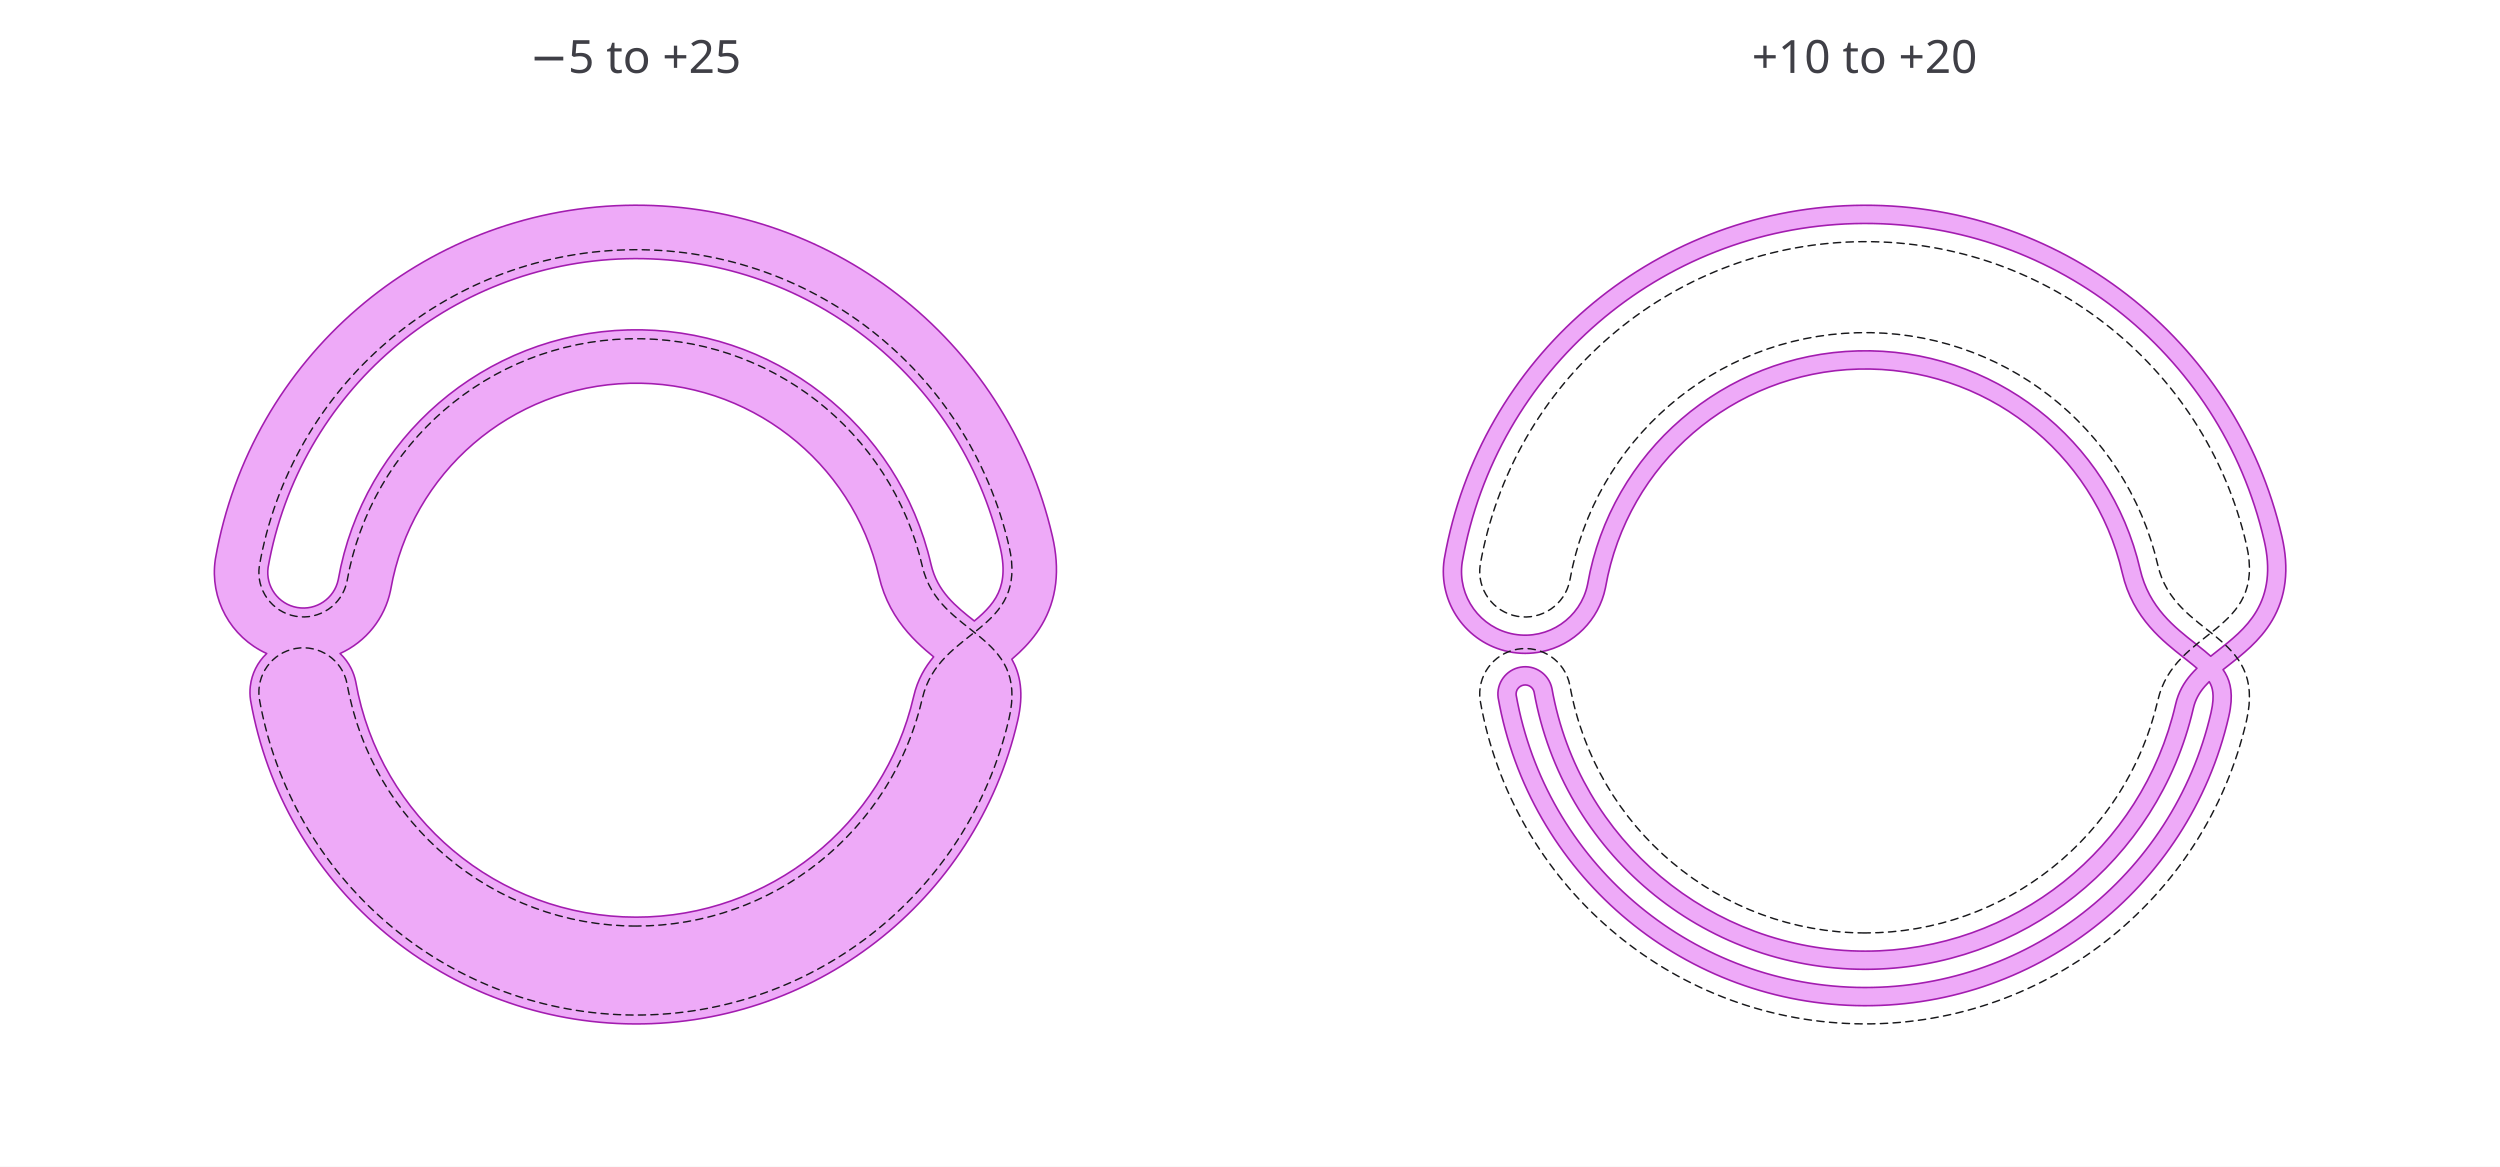
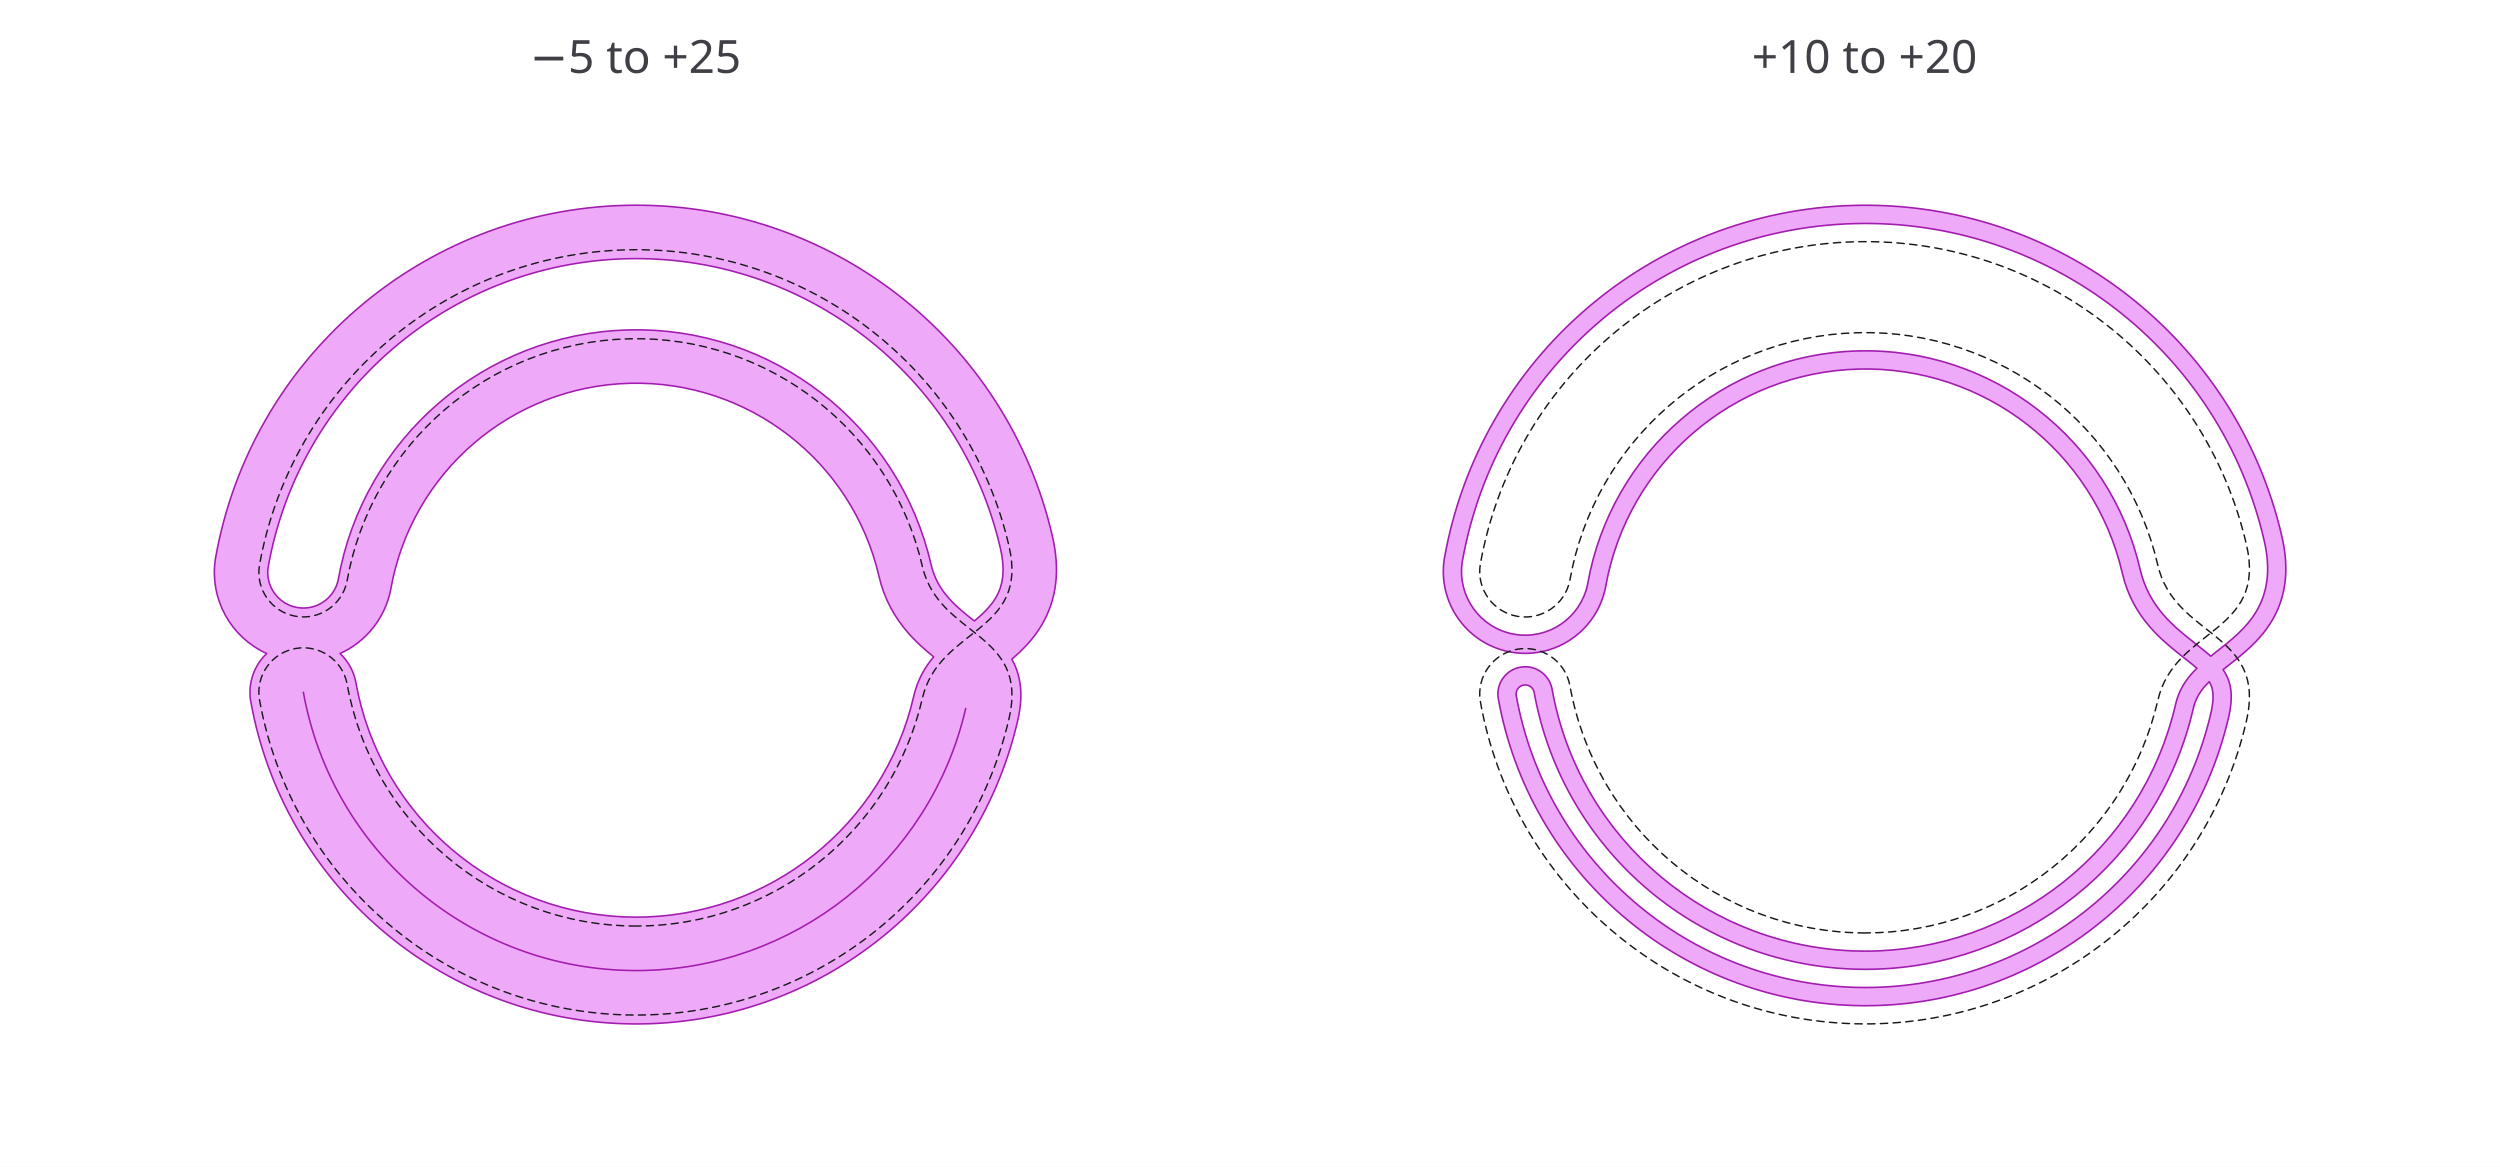
<svg xmlns="http://www.w3.org/2000/svg" width="1200" height="560" viewBox="0 0 1200 560">
  <rect x="0" y="0" width="1200" height="560" fill="white" />
  <text x="305" y="35" text-anchor="middle" font-family="sans-serif" font-size="22" fill="#3f3f46">−5 to +25</text>
  <text x="895" y="35" text-anchor="middle" font-family="sans-serif" font-size="22" fill="#3f3f46">+10 to +20</text>
  <svg x="20" y="50" width="570" height="490" viewBox="-43.775 -46.775 586.673 573.55" preserveAspectRatio="xMidYMid meet">
-     <path d="M 439.975 243.599 C 441.597 242.257 443.143 240.915 444.585 239.552 C 447.623 236.678 450.179 233.72 452.099 230.436 C 453.06 228.792 453.867 227.063 454.504 225.191 C 455.141 223.32 455.61 221.303 455.876 219.076 C 456.407 214.627 456.128 209.304 454.618 202.76 A 210 210 0 0 0 43.203 213.461 A 20.01 20.01 0 0 0 82.596 220.406 A 170 170 0 0 1 415.643 211.758 C 416.538 215.634 417.847 219.005 419.47 222.047 C 421.093 225.09 423.037 227.81 425.229 230.341 C 427.42 232.872 429.859 235.211 432.45 237.461 C 434.861 239.555 437.401 241.571 439.975 243.599 Z M 111.994 226.384 A 50.01 50.01 0 0 1 83.619 261.876 A 30.01 30.01 0 0 1 89.858 270.282 A 30.01 30.01 0 0 1 92.404 277.645 A 5 5 0 0 1 92.431 277.784 A 160 160 0 0 0 250 410 A 160 160 0 0 0 405.899 285.992 C 406.991 281.262 408.626 277.034 410.647 273.245 C 412.527 269.723 414.735 266.587 417.123 263.752 C 415.722 262.614 414.268 261.405 412.777 260.109 C 409.465 257.233 405.962 253.921 402.548 249.978 C 399.137 246.038 395.82 241.452 393.002 236.17 C 390.184 230.889 387.898 224.945 386.412 218.507 A 140 140 0 0 0 112.127 225.689 A 25 25 0 0 1 111.994 226.384 Z M 465.199 261.347 C 463.796 262.674 462.408 263.909 461.051 265.072 C 462.192 267.096 463.18 269.265 463.971 271.587 C 464.834 274.122 465.459 276.838 465.805 279.738 C 466.499 285.544 466.077 292.057 464.361 299.489 A 220 220 0 0 1 33.342 288.203 A 5 5 0 0 1 33.32 288.063 A 30.01 30.01 0 0 1 33.194 280.273 A 30.01 30.01 0 0 1 42.399 261.876 A 50.01 50.01 0 0 1 13.533 209.022 A 25 25 0 0 1 13.646 208.324 A 240 240 0 0 1 483.849 196.012 C 485.975 205.222 486.682 214.115 485.664 222.634 C 485.157 226.88 484.219 230.993 482.904 234.857 C 481.589 238.721 479.903 242.319 477.998 245.578 C 474.177 252.114 469.566 257.217 465.199 261.347 Z" fill="#d946ef" fill-opacity="0.46" fill-rule="nonzero" stroke="#a21caf" stroke-width="0.9" stroke-linejoin="round" />
+     <path d="M 439.975 243.599 C 441.597 242.257 443.143 240.915 444.585 239.552 C 447.623 236.678 450.179 233.72 452.099 230.436 C 453.06 228.792 453.867 227.063 454.504 225.191 C 455.141 223.32 455.61 221.303 455.876 219.076 C 456.407 214.627 456.128 209.304 454.618 202.76 A 210 210 0 0 0 43.203 213.461 A 20.01 20.01 0 0 0 82.596 220.406 A 170 170 0 0 1 415.643 211.758 C 416.538 215.634 417.847 219.005 419.47 222.047 C 421.093 225.09 423.037 227.81 425.229 230.341 C 427.42 232.872 429.859 235.211 432.45 237.461 C 434.861 239.555 437.401 241.571 439.975 243.599 Z M 111.994 226.384 A 50.01 50.01 0 0 1 83.619 261.876 A 30.01 30.01 0 0 1 89.858 270.282 A 30.01 30.01 0 0 1 92.404 277.645 A 5 5 0 0 1 92.431 277.784 A 160 160 0 0 0 250 410 A 160 160 0 0 0 405.899 285.992 C 406.991 281.262 408.626 277.034 410.647 273.245 C 412.527 269.723 414.735 266.587 417.123 263.752 C 415.722 262.614 414.268 261.405 412.777 260.109 C 409.465 257.233 405.962 253.921 402.548 249.978 C 399.137 246.038 395.82 241.452 393.002 236.17 C 390.184 230.889 387.898 224.945 386.412 218.507 A 140 140 0 0 0 112.127 225.689 A 25 25 0 0 1 111.994 226.384 Z M 465.199 261.347 C 463.796 262.674 462.408 263.909 461.051 265.072 C 462.192 267.096 463.18 269.265 463.971 271.587 C 464.834 274.122 465.459 276.838 465.805 279.738 C 466.499 285.544 466.077 292.057 464.361 299.489 A 220 220 0 0 1 33.342 288.203 A 5 5 0 0 1 33.32 288.063 A 30.01 30.01 0 0 1 33.194 280.273 A 30.01 30.01 0 0 1 42.399 261.876 A 50.01 50.01 0 0 1 13.533 209.022 A 25 25 0 0 1 13.646 208.324 A 240 240 0 0 1 483.849 196.012 C 485.975 205.222 486.682 214.115 485.664 222.634 C 485.157 226.88 484.219 230.993 482.904 234.857 C 481.589 238.721 479.903 242.319 477.998 245.578 C 474.177 252.114 469.566 257.217 465.199 261.347 Z M 250 440 A 190 190 0 0 1 63.009 283.68 A 190 190 0 0 0 250 440 A 190 190 0 0 0 435.13 292.741 A 190 190 0 0 1 250 440 Z" fill="#d946ef" fill-opacity="0.46" fill-rule="nonzero" stroke="#a21caf" stroke-width="0.9" stroke-linejoin="round" />
    <path d="M 250 415 A 165 165 0 0 1 87.507 278.652 A 25.01 25.01 0 0 0 38.266 287.334 A 215 215 0 0 0 459.49 298.364 C 470.799 249.377 420.024 252.964 410.771 212.883 A 165 165 0 0 0 87.507 221.348 A 25.01 25.01 0 0 1 38.266 212.666 A 215 215 0 0 1 459.49 201.636 C 470.799 250.623 420.024 247.036 410.771 287.117 A 165 165 0 0 1 250 415 Z" fill="none" stroke="#18181b" stroke-width="0.8" stroke-dasharray="4 3" stroke-linecap="round" />
  </svg>
  <svg x="610" y="50" width="570" height="490" viewBox="-37.575 -40.575 574.273 561.15" preserveAspectRatio="xMidYMid meet">
    <path d="M 439.85 262.885 C 441.087 261.89 442.356 260.89 443.645 259.875 C 445.006 258.803 446.389 257.714 447.781 256.591 C 448.272 256.194 448.764 255.794 449.256 255.388 C 451.144 253.833 453.037 252.204 454.892 250.449 C 458.595 246.947 462.178 242.917 465.049 238.007 C 466.482 235.555 467.728 232.892 468.704 230.024 C 469.68 227.157 470.383 224.092 470.77 220.855 C 471.544 214.371 471.052 207.263 469.233 199.386 A 225 225 0 0 0 28.418 210.929 A 10 10 0 0 0 28.373 211.208 A 35.01 35.01 0 0 0 97.302 223.362 A 10 10 0 0 0 97.355 223.085 A 155 155 0 0 1 401.027 215.133 C 402.218 220.29 404.016 224.947 406.236 229.108 C 408.457 233.271 411.087 236.924 413.888 240.159 C 416.691 243.396 419.662 246.222 422.613 248.785 C 425.565 251.349 428.5 253.656 431.271 255.838 C 431.508 256.025 431.744 256.211 431.979 256.396 C 433.566 257.646 435.094 258.858 436.539 260.048 C 437.701 261.005 438.808 261.949 439.85 262.885 Z M 449.832 267.731 C 448.724 268.604 447.651 269.45 446.621 270.274 C 447.039 270.873 447.426 271.477 447.783 272.087 C 448.587 273.462 449.247 274.88 449.77 276.42 C 450.294 277.959 450.685 279.626 450.911 281.517 C 451.361 285.288 451.154 290.016 449.746 296.115 A 205 205 0 0 1 48.142 285.753 A 15.01 15.01 0 0 1 77.687 280.547 A 175 175 0 0 0 250 425 A 175 175 0 0 0 420.515 289.366 C 421.311 285.918 422.457 282.976 423.881 280.306 C 425.305 277.637 427.02 275.228 429.009 272.932 C 430.019 271.764 431.101 270.628 432.245 269.51 C 431.596 268.946 430.907 268.365 430.18 267.766 C 428.636 266.494 426.925 265.144 425.084 263.694 C 424.868 263.524 424.649 263.352 424.429 263.178 C 421.833 261.134 418.998 258.891 416.056 256.335 C 412.864 253.563 409.539 250.413 406.328 246.705 C 403.12 243 400.032 238.725 397.413 233.816 C 394.795 228.908 392.671 223.393 391.284 217.382 A 145 145 0 0 0 107.203 224.821 A 20 20 0 0 1 107.097 225.377 A 45.01 45.01 0 0 1 72.104 260.392 A 45.01 45.01 0 0 1 53.914 260.392 A 45.01 45.01 0 0 1 18.48 209.751 A 20 20 0 0 1 18.57 209.193 A 235 235 0 0 1 478.977 197.137 C 481.001 205.902 481.636 214.2 480.699 222.041 C 480.232 225.951 479.373 229.714 478.171 233.246 C 476.969 236.778 475.43 240.064 473.682 243.054 C 470.177 249.048 465.909 253.794 461.764 257.714 C 459.684 259.681 457.617 261.456 455.615 263.106 C 455.229 263.424 454.845 263.737 454.464 264.046 C 452.868 265.341 451.318 266.561 449.832 267.731 Z M 250 435 A 185 185 0 0 1 67.88 282.516 A 5.01 5.01 0 0 0 58.03 284.24 A 195 195 0 0 0 440.002 293.865 C 441.205 288.656 441.27 285.117 440.981 282.703 C 440.836 281.485 440.602 280.517 440.304 279.641 C 440.006 278.766 439.639 277.971 439.15 277.134 C 439.103 277.053 439.054 276.972 439.004 276.89 C 438.121 277.762 437.309 278.623 436.569 279.477 C 434.987 281.304 433.73 283.092 432.704 285.014 C 431.678 286.937 430.858 289.021 430.258 291.616 A 185 185 0 0 1 250 435 Z" fill="#d946ef" fill-opacity="0.46" fill-rule="nonzero" stroke="#a21caf" stroke-width="0.9" stroke-linejoin="round" />
    <path d="M 250 415 A 165 165 0 0 1 87.507 278.652 A 25.01 25.01 0 0 0 38.266 287.334 A 215 215 0 0 0 459.49 298.364 C 470.799 249.377 420.024 252.964 410.771 212.883 A 165 165 0 0 0 87.507 221.348 A 25.01 25.01 0 0 1 38.266 212.666 A 215 215 0 0 1 459.49 201.636 C 470.799 250.623 420.024 247.036 410.771 287.117 A 165 165 0 0 1 250 415 Z" fill="none" stroke="#18181b" stroke-width="0.8" stroke-dasharray="4 3" stroke-linecap="round" />
  </svg>
</svg>
